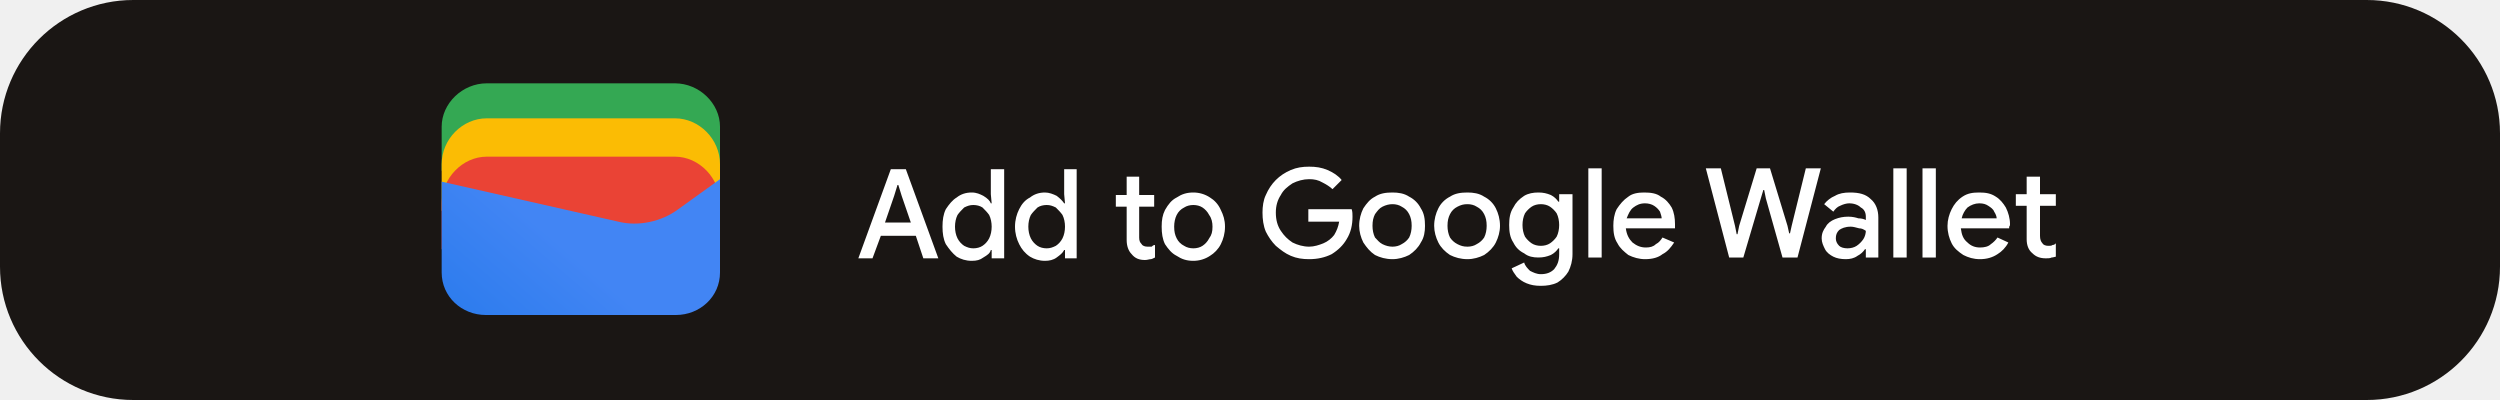
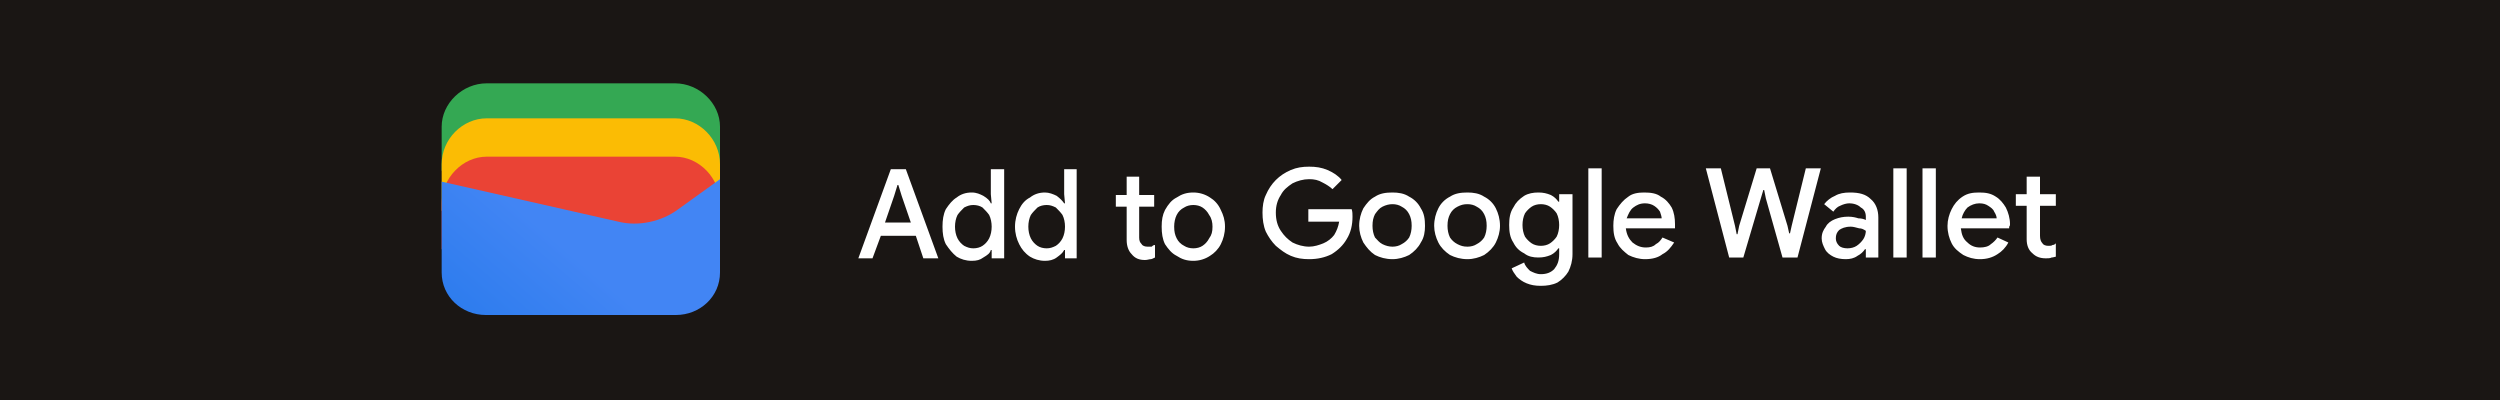
<svg xmlns="http://www.w3.org/2000/svg" width="300" height="48" viewBox="0 0 300 48" fill="none">
  <g id="google wallet">
-     <rect width="300" height="48" rx="16" fill="#1A1614" />
+     <rect width="300" height="48" rx="0" fill="#1A1614" />
    <g id="Group 146">
      <path id="Vector" d="M86.4 20.5H53V15.2C53 12.4 55.5 10 58.4 10H81.0C83.9 10 86.4 12.4 86.4 15.2V20.5Z" fill="#34A853" />
      <path id="Vector_2" d="M86.4 25.3H53V19.7C53 16.7 55.5 14.2 58.4 14.2H81.0C83.9 14.2 86.4 16.7 86.4 19.7V25.3Z" fill="#FBBC04" />
      <path id="Vector_3" d="M86.4 29.9H53V24.4C53 21.4 55.5 18.8 58.4 18.8H81.0C83.9 18.8 86.4 21.4 86.4 24.4V29.9Z" fill="#EA4335" />
      <path id="Vector_4" d="M53 21.8L74.2 26.6C76.6 27.2 79.4 26.6 81.4 25.1L86.4 21.5V32.7C86.4 35.6 84.0 37.8 81.1 37.8H58.3C55.4 37.8 53 35.6 53 32.7V21.8Z" fill="url(#paint0_linear_1_2)" />
    </g>
    <g id="Group 147">
      <path id="Vector_5" d="M103 31.0L106.9 20.3H108.7L112.6 31.0H110.8L109.9 28.3H105.7L104.7 31.0H103ZM107.3 23.5L106.2 26.7H109.3L108.2 23.5L107.8 22.2H107.7L107.3 23.5ZM116.6 31.3C115.9 31.3 115.3 31.1 114.8 30.8C114.3 30.4 113.9 29.9 113.5 29.3C113.2 28.7 113.1 28.0 113.1 27.2C113.1 26.4 113.2 25.7 113.5 25.1C113.9 24.5 114.3 24.0 114.8 23.7C115.3 23.3 115.9 23.1 116.6 23.1C117.2 23.1 117.6 23.3 118.0 23.5C118.5 23.8 118.8 24.1 118.9 24.4H119.0L118.9 23.3V20.3H120.5V31.0H119.0V30.0H118.9C118.8 30.4 118.5 30.6 118.0 30.9C117.6 31.2 117.2 31.3 116.6 31.3ZM116.8 29.8C117.2 29.8 117.6 29.7 117.9 29.5C118.2 29.3 118.5 29.0 118.7 28.6C118.9 28.2 119.0 27.7 119.0 27.2C119.0 26.7 118.9 26.2 118.7 25.8C118.5 25.5 118.2 25.2 117.9 24.9C117.6 24.7 117.2 24.6 116.8 24.6C116.4 24.6 116.1 24.7 115.7 24.9C115.4 25.2 115.1 25.5 114.9 25.8C114.7 26.2 114.6 26.7 114.6 27.2C114.6 27.7 114.7 28.2 114.9 28.6C115.1 29.0 115.4 29.3 115.7 29.5C116.1 29.7 116.4 29.8 116.8 29.8ZM125.4 31.3C124.7 31.3 124.1 31.1 123.6 30.8C123.0 30.4 122.6 29.9 122.3 29.3C122.0 28.7 121.8 28.0 121.8 27.2C121.8 26.4 122.0 25.7 122.3 25.1C122.6 24.5 123.0 24.0 123.6 23.7C124.1 23.3 124.7 23.1 125.4 23.1C125.9 23.1 126.4 23.3 126.8 23.5C127.2 23.8 127.5 24.1 127.7 24.4H127.8L127.7 23.3V20.3H129.2V31.0H127.8V30.0H127.7C127.5 30.4 127.2 30.6 126.8 30.9C126.4 31.2 125.9 31.3 125.4 31.3ZM125.6 29.8C126.0 29.8 126.3 29.7 126.7 29.5C127.0 29.3 127.3 29.0 127.5 28.6C127.7 28.2 127.8 27.7 127.8 27.2C127.8 26.7 127.7 26.2 127.5 25.8C127.3 25.5 127.0 25.2 126.7 24.9C126.3 24.7 126.0 24.6 125.6 24.6C125.2 24.6 124.8 24.7 124.5 24.9C124.2 25.2 123.9 25.5 123.7 25.8C123.5 26.2 123.4 26.7 123.4 27.2C123.4 27.7 123.5 28.2 123.7 28.6C123.9 29.0 124.2 29.3 124.5 29.5C124.8 29.7 125.2 29.8 125.6 29.8ZM135.2 28.8V24.8H133.9V23.4H135.2V21.2H136.7V23.4H138.5V24.8H136.7V28.5C136.7 28.9 136.8 29.1 137.0 29.3C137.1 29.5 137.4 29.6 137.7 29.6C137.9 29.6 138.1 29.6 138.2 29.6C138.3 29.5 138.4 29.4 138.6 29.4V30.9C138.4 31.0 138.2 31.1 138.1 31.1C137.9 31.1 137.7 31.2 137.4 31.2C136.7 31.2 136.2 31.0 135.8 30.5C135.4 30.1 135.2 29.5 135.2 28.8ZM143.2 31.3C142.4 31.3 141.8 31.1 141.2 30.7C140.6 30.4 140.2 29.9 139.8 29.3C139.5 28.7 139.4 28.0 139.4 27.2C139.4 26.4 139.5 25.8 139.8 25.2C140.2 24.5 140.6 24.0 141.2 23.7C141.8 23.3 142.4 23.1 143.2 23.1C143.9 23.1 144.6 23.3 145.2 23.7C145.7 24.0 146.2 24.5 146.5 25.2C146.8 25.8 147 26.4 147 27.2C147 28.0 146.8 28.7 146.5 29.3C146.2 29.9 145.7 30.4 145.2 30.7C144.6 31.1 143.9 31.3 143.2 31.3ZM143.2 29.8C143.6 29.8 144.0 29.7 144.3 29.5C144.6 29.3 144.9 29.0 145.1 28.6C145.4 28.2 145.5 27.8 145.5 27.2C145.5 26.7 145.4 26.2 145.1 25.8C144.9 25.4 144.6 25.1 144.3 24.9C144.0 24.7 143.6 24.6 143.2 24.6C142.8 24.6 142.4 24.7 142.1 24.9C141.7 25.1 141.4 25.4 141.2 25.8C141.0 26.2 140.9 26.7 140.9 27.2C140.9 27.8 141.0 28.2 141.2 28.6C141.4 29.0 141.7 29.3 142.1 29.5C142.4 29.7 142.8 29.8 143.2 29.8Z" fill="white" />
      <path id="Vector_6" d="M157.1 31.1C156.3 31.1 155.6 31.0 154.9 30.7C154.2 30.4 153.7 30.0 153.1 29.5C152.6 29.0 152.2 28.4 151.9 27.8C151.6 27.1 151.5 26.3 151.5 25.5C151.5 24.8 151.6 24.0 151.9 23.4C152.2 22.7 152.6 22.1 153.1 21.6C153.6 21.1 154.2 20.7 154.9 20.4C155.6 20.1 156.3 20 157.1 20C157.9 20 158.6 20.1 159.3 20.4C160.0 20.7 160.6 21.1 161.0 21.6L159.9 22.7C159.6 22.4 159.1 22.1 158.7 21.9C158.2 21.6 157.7 21.5 157.1 21.5C156.4 21.5 155.7 21.7 155.1 22.0C154.5 22.4 154.0 22.8 153.7 23.4C153.3 24.0 153.1 24.7 153.1 25.5C153.1 26.4 153.3 27.1 153.7 27.7C154.1 28.3 154.5 28.7 155.1 29.1C155.7 29.4 156.4 29.6 157.1 29.6C157.7 29.6 158.3 29.4 158.8 29.2C159.3 29.0 159.8 28.6 160.1 28.2C160.4 27.7 160.6 27.2 160.7 26.6H157.0V25.1H162.2C162.3 25.4 162.3 25.7 162.3 26.0V26.0C162.3 27.0 162.1 27.9 161.6 28.7C161.2 29.4 160.6 30.0 159.8 30.5C159.0 30.9 158.1 31.1 157.1 31.1ZM167.1 31.1C166.3 31.1 165.6 30.9 165.0 30.6C164.4 30.2 164.0 29.7 163.6 29.1C163.3 28.5 163.1 27.8 163.1 27.1C163.1 26.3 163.3 25.6 163.6 25.0C164.0 24.4 164.4 23.9 165.0 23.6C165.6 23.2 166.3 23.1 167.1 23.1C167.8 23.1 168.5 23.2 169.1 23.6C169.7 23.9 170.2 24.4 170.5 25.0C170.9 25.6 171.0 26.3 171.0 27.1C171.0 27.8 170.9 28.5 170.5 29.1C170.2 29.7 169.7 30.2 169.1 30.6C168.5 30.9 167.8 31.1 167.1 31.1ZM167.1 29.6C167.5 29.6 167.9 29.5 168.2 29.3C168.6 29.1 168.9 28.8 169.1 28.5C169.3 28.1 169.4 27.6 169.4 27.1C169.4 26.5 169.3 26.1 169.1 25.7C168.9 25.3 168.6 25.0 168.2 24.8C167.9 24.6 167.5 24.5 167.1 24.5C166.7 24.5 166.3 24.6 165.9 24.8C165.5 25.0 165.3 25.3 165.0 25.7C164.8 26.1 164.7 26.5 164.7 27.1C164.7 27.6 164.8 28.1 165.0 28.5C165.3 28.8 165.5 29.1 165.9 29.3C166.3 29.5 166.7 29.6 167.1 29.6ZM176.1 31.1C175.3 31.1 174.6 30.9 174.0 30.6C173.4 30.2 172.9 29.7 172.6 29.1C172.3 28.5 172.1 27.8 172.1 27.1C172.1 26.3 172.3 25.6 172.6 25.0C172.9 24.4 173.4 23.9 174.0 23.6C174.6 23.2 175.3 23.1 176.1 23.1C176.8 23.1 177.5 23.2 178.1 23.6C178.7 23.9 179.2 24.4 179.5 25.0C179.8 25.6 180.0 26.3 180.0 27.1C180.0 27.8 179.8 28.5 179.5 29.1C179.2 29.7 178.7 30.2 178.1 30.6C177.5 30.9 176.8 31.1 176.1 31.1ZM176.1 29.6C176.5 29.6 176.9 29.5 177.2 29.3C177.6 29.1 177.9 28.8 178.1 28.5C178.3 28.1 178.4 27.6 178.4 27.1C178.4 26.5 178.3 26.1 178.1 25.7C177.9 25.3 177.6 25.0 177.2 24.8C176.9 24.6 176.5 24.5 176.1 24.5C175.6 24.5 175.3 24.6 174.9 24.8C174.5 25.0 174.2 25.3 174.0 25.7C173.8 26.1 173.7 26.5 173.7 27.1C173.7 27.6 173.8 28.1 174.0 28.5C174.2 28.8 174.5 29.1 174.9 29.3C175.3 29.5 175.6 29.6 176.1 29.6ZM184.9 34.3C184.2 34.3 183.7 34.2 183.2 34.0C182.7 33.8 182.3 33.5 182.0 33.2C181.7 32.8 181.5 32.5 181.4 32.2L182.9 31.5C183.0 31.9 183.3 32.2 183.6 32.5C184.0 32.7 184.4 32.9 184.9 32.9C185.6 32.9 186.1 32.7 186.5 32.3C186.9 31.8 187.1 31.3 187.1 30.5V29.8H187.0C186.8 30.1 186.5 30.4 186.1 30.6C185.6 30.8 185.2 30.9 184.6 30.9C184.0 30.9 183.4 30.8 182.9 30.4C182.3 30.1 181.9 29.7 181.6 29.1C181.2 28.5 181.1 27.8 181.1 27.0C181.1 26.2 181.2 25.5 181.6 24.9C181.9 24.3 182.3 23.9 182.9 23.5C183.4 23.2 184.0 23.1 184.6 23.1C185.2 23.1 185.6 23.2 186.1 23.4C186.5 23.6 186.8 23.9 187.0 24.2H187.1V23.3H188.7V30.5C188.7 31.3 188.5 32.0 188.2 32.6C187.9 33.1 187.4 33.6 186.9 33.9C186.3 34.2 185.6 34.3 184.9 34.3ZM184.9 29.5C185.3 29.5 185.7 29.4 186.0 29.2C186.3 29.0 186.6 28.7 186.8 28.4C187.0 28.0 187.1 27.5 187.1 27.0C187.1 26.5 187.0 26.0 186.8 25.6C186.6 25.3 186.3 25.0 186.0 24.8C185.7 24.6 185.3 24.5 184.9 24.5C184.5 24.5 184.1 24.6 183.8 24.8C183.5 25.0 183.2 25.3 183.0 25.6C182.8 26.0 182.7 26.5 182.7 27.0C182.7 27.5 182.8 28.0 183.0 28.4C183.2 28.7 183.5 29.0 183.8 29.2C184.1 29.4 184.5 29.5 184.9 29.5ZM190.6 30.9V20.2H192.2V30.9H190.6ZM197.4 31.1C196.7 31.1 196.0 30.9 195.4 30.6C194.9 30.2 194.4 29.8 194.1 29.2C193.7 28.6 193.6 27.9 193.6 27.1C193.6 26.4 193.7 25.7 194.0 25.1C194.4 24.5 194.8 24.0 195.4 23.6C195.9 23.2 196.6 23.1 197.3 23.1C198.1 23.1 198.8 23.2 199.3 23.6C199.9 23.9 200.3 24.4 200.6 24.9C200.9 25.5 201.0 26.2 201.0 26.9C201.0 27.0 201.0 27.1 201.0 27.2C201.0 27.3 201.0 27.4 201.0 27.4H195.1C195.2 28.2 195.5 28.7 195.9 29.1C196.4 29.5 196.9 29.7 197.5 29.7C198.0 29.7 198.4 29.6 198.7 29.3C199.1 29.1 199.3 28.8 199.5 28.5L200.9 29.1C200.5 29.7 200.1 30.2 199.5 30.5C199.0 30.9 198.3 31.1 197.4 31.1ZM197.4 24.4C196.8 24.4 196.4 24.6 196.0 24.9C195.6 25.2 195.4 25.7 195.2 26.2H199.4C199.4 26.0 199.3 25.7 199.2 25.4C199.0 25.1 198.8 24.9 198.5 24.7C198.2 24.5 197.8 24.4 197.4 24.4ZM207.5 30.9L204.7 20.2H206.5L208.2 27.1L208.4 28.1H208.5L208.7 27.1L210.8 20.2H212.4L214.5 27.1L214.7 28.0H214.8L215.0 27.1L216.7 20.2H218.5L215.7 30.9H213.9L211.9 23.8L211.7 22.8H211.6L211.3 23.8L209.2 30.9H207.5ZM221.5 31.1C220.9 31.1 220.4 31.0 220.0 30.8C219.6 30.6 219.2 30.3 219.0 29.9C218.8 29.5 218.6 29.1 218.6 28.6C218.6 28.0 218.8 27.6 219.1 27.2C219.3 26.8 219.7 26.5 220.2 26.3C220.7 26.1 221.2 26.0 221.8 26.0C222.3 26.0 222.7 26.1 223.0 26.2C223.4 26.2 223.7 26.3 223.9 26.4V26.0C223.9 25.5 223.7 25.1 223.3 24.9C223.0 24.6 222.5 24.4 221.9 24.4C221.6 24.4 221.2 24.5 220.8 24.7C220.5 24.8 220.2 25.1 220.0 25.4L218.9 24.5C219.2 24.1 219.7 23.7 220.2 23.5C220.7 23.2 221.3 23.1 222.0 23.1C223.1 23.1 223.9 23.3 224.5 23.9C225.1 24.4 225.4 25.2 225.4 26.1V30.9H223.9V29.9H223.8C223.6 30.2 223.3 30.5 222.9 30.7C222.5 31.0 222.0 31.1 221.5 31.1ZM221.7 29.8C222.1 29.8 222.5 29.7 222.8 29.5C223.1 29.3 223.4 29.0 223.6 28.7C223.8 28.4 223.9 28.0 223.9 27.7C223.6 27.5 223.4 27.4 223.1 27.4C222.7 27.3 222.4 27.2 222.1 27.2C221.4 27.2 221.0 27.4 220.7 27.6C220.4 27.9 220.3 28.2 220.3 28.6C220.3 28.9 220.4 29.2 220.7 29.5C220.9 29.7 221.3 29.8 221.7 29.8ZM227.2 30.9V20.2H228.8V30.9H227.2ZM230.7 30.9V20.2H232.3V30.9H230.7ZM237.6 31.1C236.8 31.1 236.2 30.9 235.6 30.6C235.0 30.2 234.5 29.8 234.2 29.2C233.9 28.6 233.7 27.9 233.7 27.1C233.7 26.4 233.9 25.7 234.2 25.1C234.5 24.5 234.9 24.0 235.5 23.6C236.1 23.2 236.7 23.1 237.5 23.1C238.3 23.1 238.9 23.2 239.5 23.6C240.0 23.9 240.4 24.4 240.7 24.9C241.0 25.5 241.2 26.2 241.2 26.9C241.2 27.0 241.2 27.1 241.1 27.2C241.1 27.3 241.1 27.4 241.1 27.4H235.3C235.4 28.2 235.6 28.7 236.1 29.1C236.5 29.5 237.0 29.7 237.6 29.7C238.1 29.7 238.6 29.6 238.9 29.3C239.2 29.1 239.5 28.8 239.7 28.5L241.0 29.1C240.7 29.7 240.2 30.2 239.7 30.5C239.1 30.9 238.4 31.1 237.6 31.1ZM237.5 24.4C237.0 24.4 236.5 24.6 236.1 24.9C235.8 25.2 235.5 25.7 235.4 26.2H239.6C239.6 26.0 239.5 25.7 239.3 25.4C239.2 25.1 238.9 24.9 238.6 24.7C238.3 24.5 238.0 24.4 237.5 24.4ZM243.2 28.7V24.7H241.9V23.3H243.2V21.2H244.8V23.3H246.7V24.7H244.8V28.3C244.8 28.7 244.9 29.0 245.1 29.2C245.2 29.4 245.5 29.5 245.8 29.5C246.0 29.5 246.2 29.5 246.3 29.4C246.5 29.4 246.6 29.3 246.7 29.2V30.8C246.6 30.8 246.4 30.9 246.2 30.9C246.0 31.0 245.8 31.0 245.5 31.0C244.8 31.0 244.3 30.8 243.9 30.4C243.4 30.0 243.2 29.4 243.2 28.7Z" fill="white" />
    </g>
  </g>
  <defs>
    <linearGradient id="paint0_linear_1_2" x1="68.108" y1="29.989" x2="50.943" y2="50.101" gradientUnits="userSpaceOnUse">
      <stop stop-color="#4285F4" />
      <stop offset="1" stop-color="#1B74E8" />
    </linearGradient>
  </defs>
</svg>
